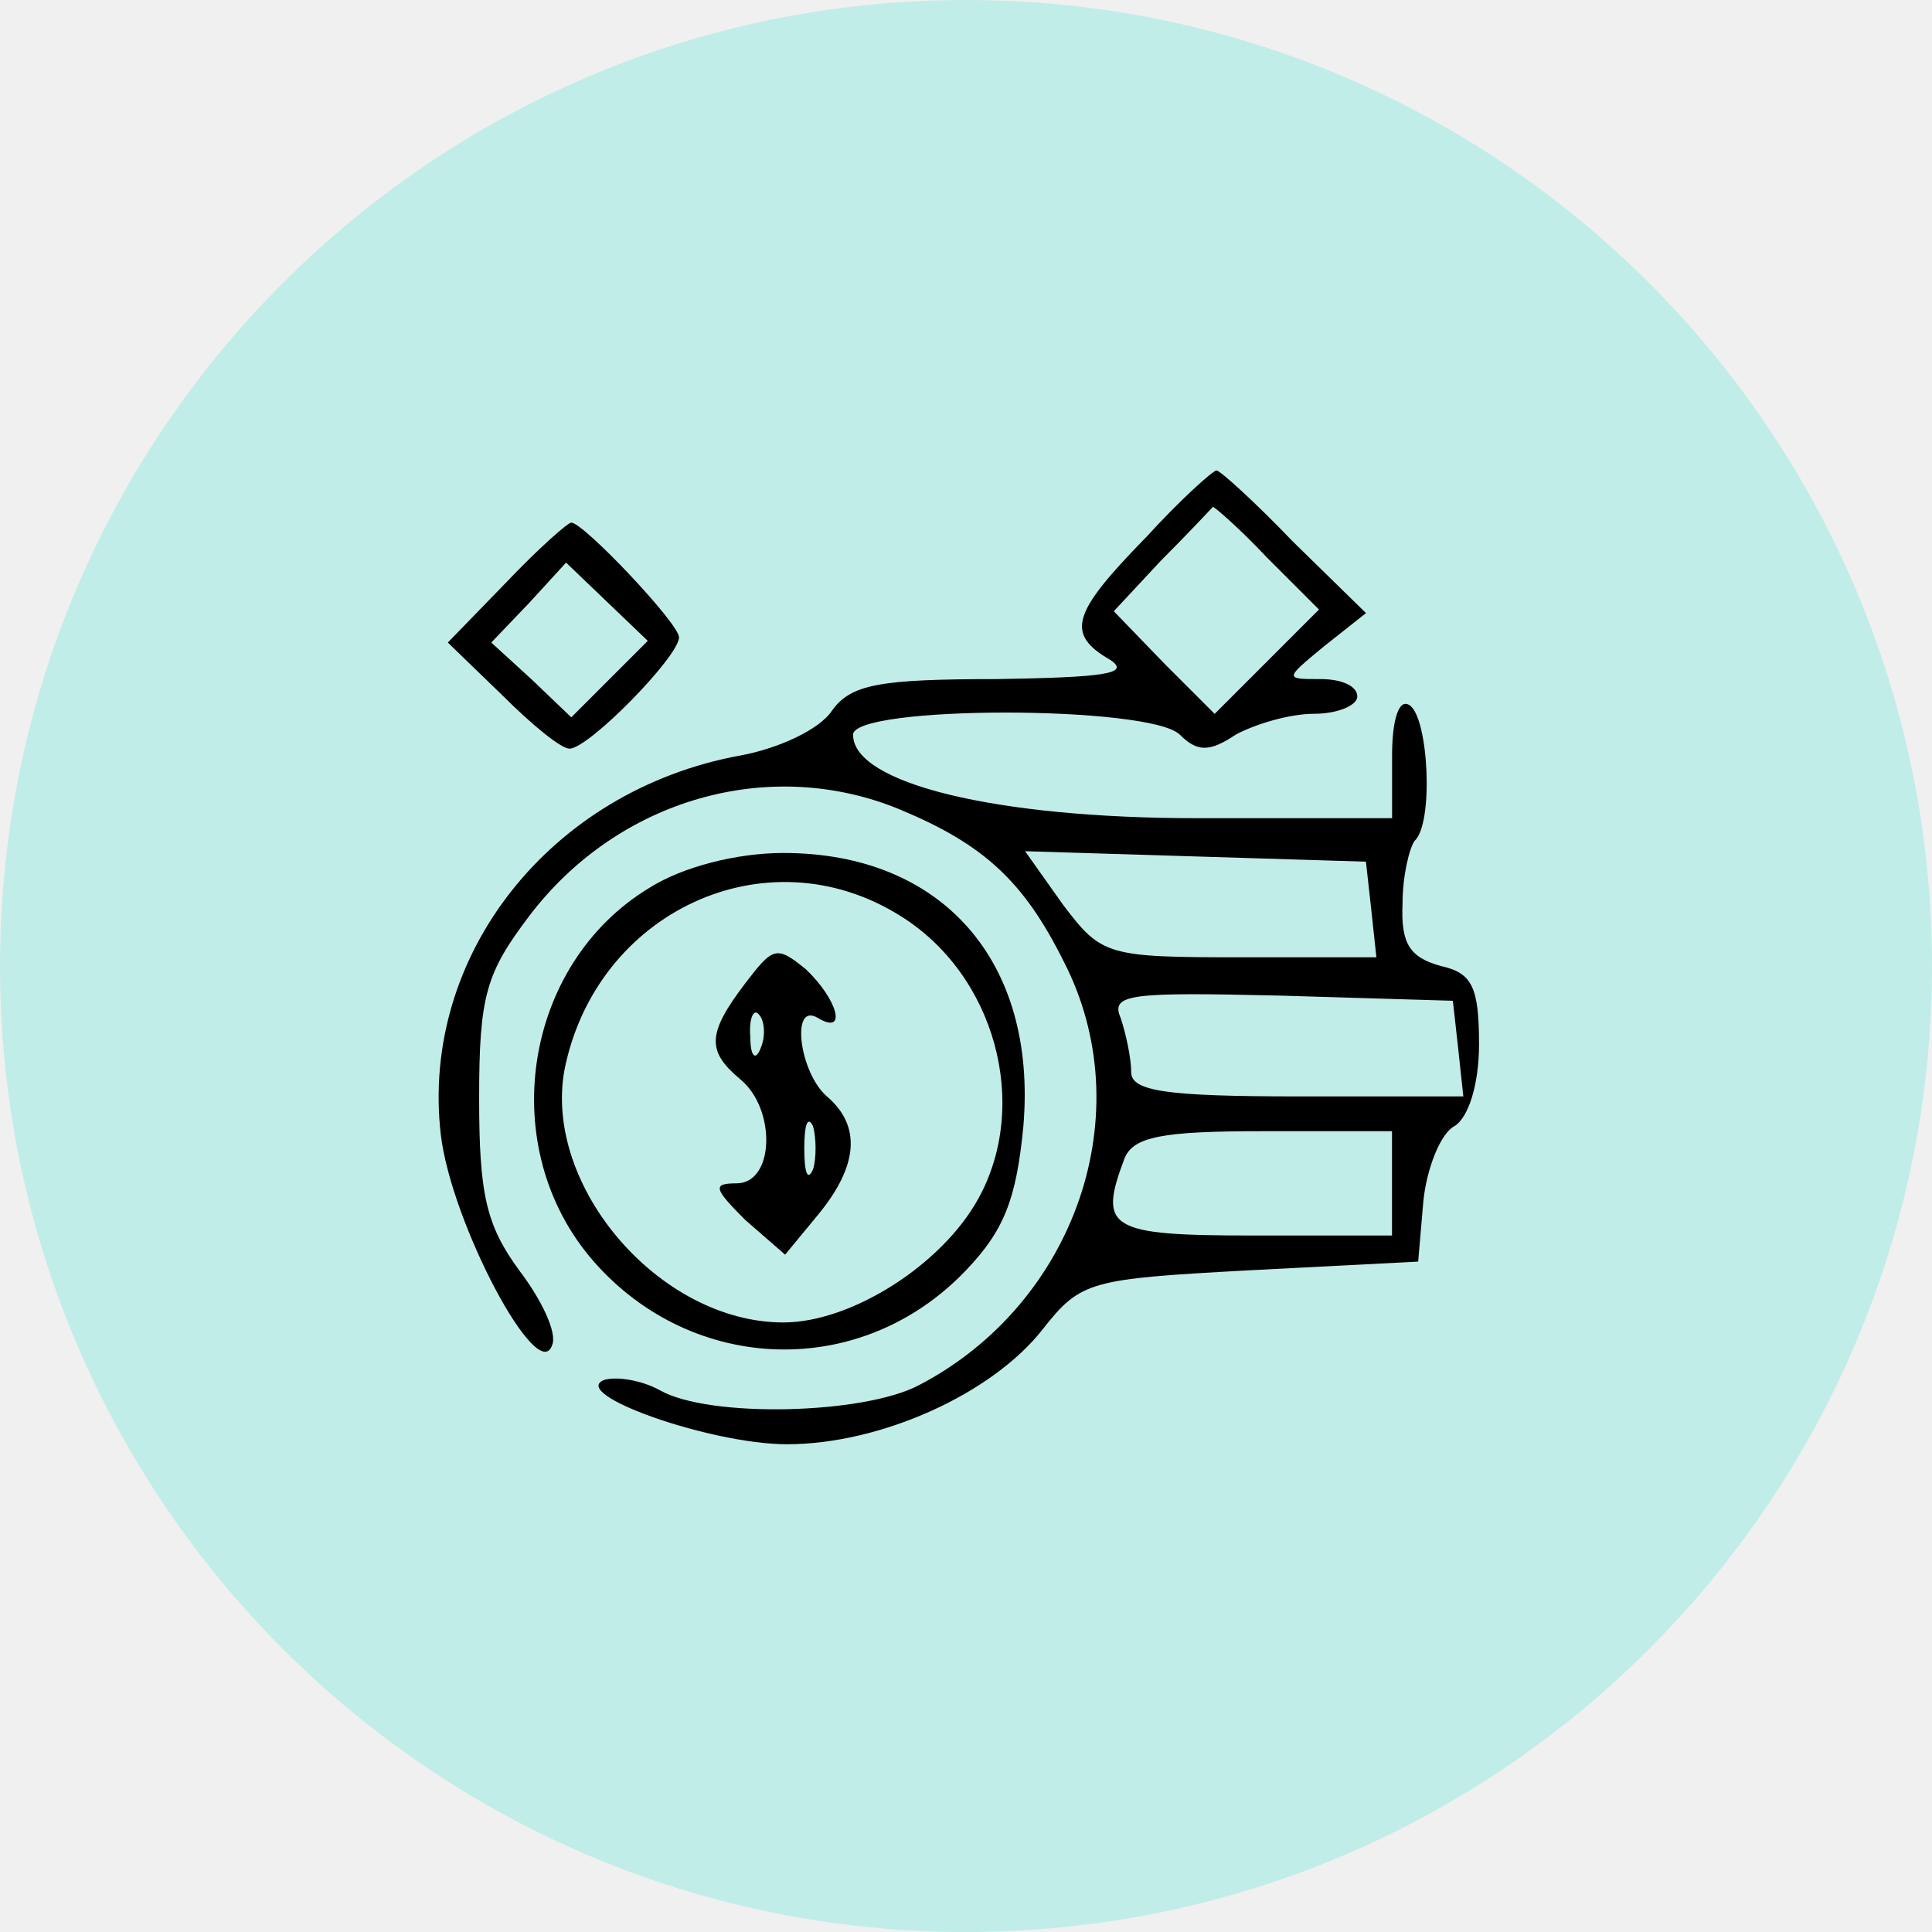
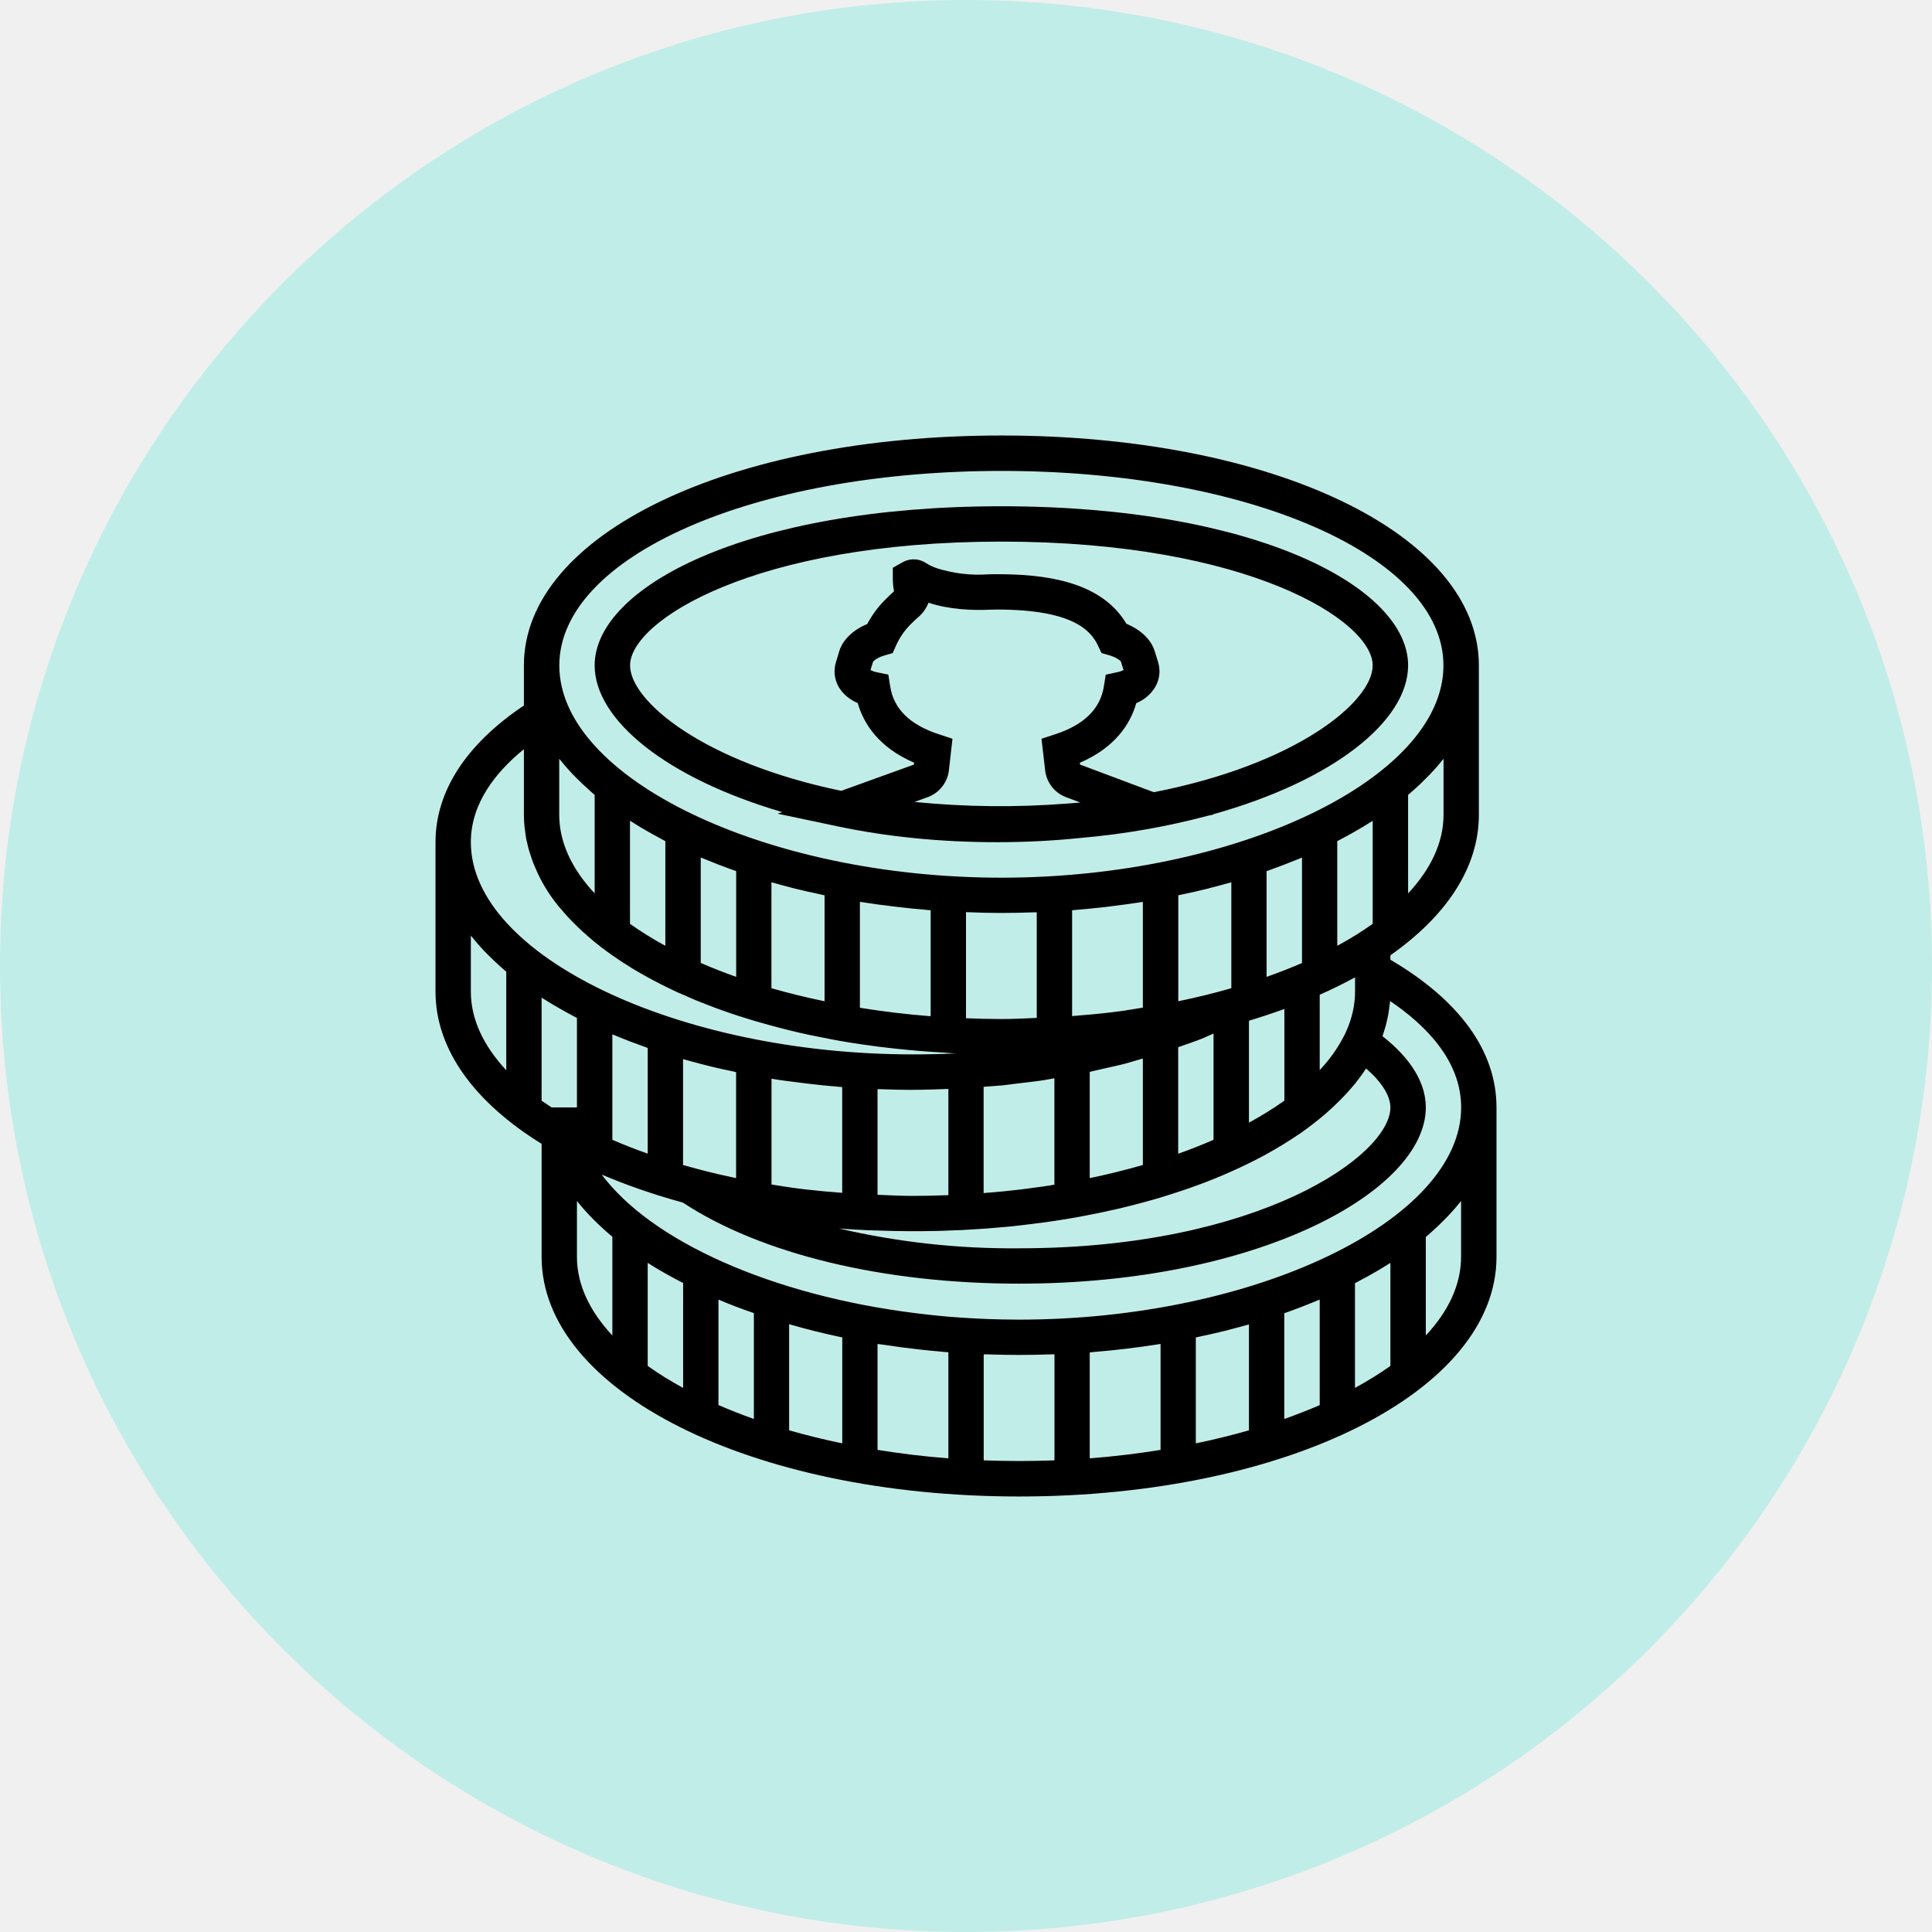
<svg xmlns="http://www.w3.org/2000/svg" width="24" height="24" fill="none">
  <g clip-path="url(#clip0_780_2488)">
    <circle cx="12" cy="12" r="12" fill="#C1EDE8" />
    <g clip-path="url(#clip1_780_2488)" fill="#000">
-       <path d="M14.225 6.686c-.907.93-.994 1.188-.432 1.512.259.173-.087.216-1.404.238-1.47 0-1.815.065-2.052.389-.152.237-.67.475-1.145.561-2.355.432-3.975 2.484-3.716 4.71.13 1.1 1.21 3.131 1.383 2.613.065-.151-.13-.562-.41-.929-.411-.561-.497-.95-.497-2.138 0-1.275.086-1.556.626-2.268C7.68 9.926 9.56 9.386 11.18 10.056c1.037.432 1.534.886 2.03 1.88.973 1.879.152 4.255-1.792 5.27-.692.367-2.614.41-3.219.065-.237-.13-.54-.173-.691-.13-.454.173 1.318.8 2.268.8 1.166 0 2.549-.627 3.175-1.426.476-.605.584-.627 2.57-.735l2.096-.108.065-.756c.043-.41.216-.842.389-.929.172-.108.302-.518.302-1.015 0-.713-.086-.886-.475-.972-.389-.108-.497-.28-.475-.778 0-.345.086-.69.15-.777.239-.216.174-1.534-.064-1.685-.13-.087-.216.173-.216.626v.778h-2.42c-2.505 0-4.276-.432-4.276-1.037 0-.367 3.694-.367 4.06 0 .217.216.368.216.692 0 .238-.13.67-.26.972-.26.302 0 .54-.107.54-.215 0-.13-.194-.216-.454-.216-.453 0-.453 0 .044-.41l.518-.41-.907-.887c-.475-.496-.907-.885-.95-.885-.044 0-.454.367-.886.842zm1.512.238l.648.648-.648.648-.648.648-.627-.627-.626-.648.583-.626c.346-.346.627-.648.648-.67.022 0 .324.26.67.627zm1.296 4.363l.065.605h-1.685c-1.664 0-1.728-.022-2.204-.648l-.475-.67 2.117.065 2.117.065.065.583zm1.08 1.728l.065.605h-2.052c-1.642 0-2.074-.065-2.074-.302 0-.173-.065-.476-.13-.67-.13-.302.108-.324 1.988-.28l2.138.064.065.583zm-.821 1.685v.648h-1.728c-1.793 0-1.922-.086-1.598-.95.107-.281.475-.346 1.728-.346h1.598v.648zM6.297 7.226l-.734.756.67.648c.367.367.734.67.842.67.238 0 1.36-1.145 1.36-1.383 0-.172-1.187-1.425-1.338-1.425-.044 0-.41.324-.8.734zm1.275 1.21l-.475.475-.497-.475-.497-.454.475-.497.454-.496.518.496.497.476-.475.475z" />
-       <path d="M8.069 11.028c-1.577.95-1.923 3.24-.692 4.644 1.232 1.404 3.327 1.469 4.623.108.475-.497.626-.885.713-1.793.173-2.052-1.015-3.391-2.981-3.391-.583 0-1.253.173-1.663.432zm3.11.346c1.188.734 1.62 2.354.972 3.52-.454.821-1.577 1.534-2.42 1.534-1.533 0-2.98-1.685-2.72-3.132.388-1.966 2.505-2.96 4.168-1.922z" />
-       <path d="M9.257 12.216c-.476.626-.476.842-.065 1.188.453.367.432 1.296-.043 1.296-.303 0-.281.065.108.454l.496.432.41-.497c.498-.605.54-1.102.109-1.469-.346-.302-.454-1.188-.108-.972.367.216.237-.238-.151-.605-.368-.302-.41-.28-.756.173zm.194.8c-.065.172-.13.107-.13-.13-.021-.238.044-.368.108-.281.065.065.087.259.022.41zm.648 1.511c-.065.152-.108.043-.108-.259s.043-.41.108-.28c.043.15.043.41 0 .54z" />
+       <path d="M9.716 10.088l-.056.02.758.16c.617.129 1.28.194 1.967.194.355 0 .703-.018 1.04-.053a9.25 9.25 0 001.59-.278l.06-.012-.007-.003c1.498-.419 2.424-1.16 2.424-1.85 0-.972-1.89-1.977-5.053-1.977-3.162 0-5.052 1.005-5.052 1.977 0 .675.888 1.4 2.33 1.822zm1.946-.967c-.357-.116-.56-.315-.603-.591l-.024-.15-.148-.03a.244.244 0 01-.073-.027l.031-.101c.008-.015.056-.055.146-.081l.098-.028.042-.094a.882.882 0 01.179-.261c.032-.034.06-.059.082-.079a.445.445 0 00.142-.192c.261.087.553.096.756.087l.096-.002c.936 0 1.164.257 1.255.45l.042.09.096.028c.09.026.139.067.145.078l.033.105a.245.245 0 01-.073.026l-.148.032-.024.149c-.044.276-.247.475-.603.591l-.171.056.047.408a.407.407 0 00.274.324l.162.06c-.053.006-.108.008-.161.013a10.705 10.705 0 01-1.9-.02l.146-.053a.407.407 0 00.28-.326l.046-.406-.17-.056zm.777-2.393c3.072 0 4.613.986 4.613 1.538 0 .452-.947 1.23-2.719 1.575l-.916-.343-.002-.023c.44-.19.627-.484.7-.74a.496.496 0 00.234-.198.387.387 0 00.037-.313l-.042-.135c-.044-.144-.173-.266-.351-.34-.325-.55-1.067-.616-1.608-.616-.038 0-.076 0-.114.002a1.714 1.714 0 01-.626-.074.574.574 0 01-.136-.063.28.28 0 00-.285-.02l-.133.075v.135c0 .042.003.093.013.148l.001.01a.327.327 0 00-.01.01c-.026.023-.059.053-.098.093-.09.09-.165.192-.224.303-.176.073-.303.194-.347.336l-.041.136a.387.387 0 00.036.313c.05.084.13.152.234.197.074.257.26.55.7.74l-.002.024-.903.326C8.74 9.47 7.827 8.71 7.827 8.266c0-.552 1.541-1.538 4.613-1.538z" />
+       <path d="M17.272 11.922v-.055c.693-.487 1.099-1.088 1.099-1.746V8.266c0-1.628-2.55-2.856-5.931-2.856-3.382 0-5.932 1.228-5.932 2.856v.498c-.716.48-1.098 1.065-1.098 1.698v1.856c0 .724.491 1.38 1.318 1.891v1.404c0 1.67 2.605 2.977 5.931 2.977s5.931-1.308 5.931-2.977v-1.856c0-.7-.458-1.33-1.318-1.835zm.879 1.835c0 1.405-2.566 2.636-5.492 2.636-.126 0-.252-.003-.376-.007l-.112-.005a10.06 10.06 0 01-.532-.038l-.091-.01c-1.808-.194-3.345-.846-4.017-1.67l-.027-.032-.029-.04c.31.132.645.249 1.006.347.975.641 2.493 1.008 4.178 1.008 2.977 0 5.053-1.153 5.053-2.189 0-.305-.186-.609-.538-.885l.015-.048c.007-.023.015-.045.021-.068.008-.027.014-.053.02-.08l.015-.07.012-.08.009-.071.002-.02c.454.307.883.749.883 1.322zm-4.584 3.04l.02-.002a11.046 11.046 0 00.83-.1v1.316c-.284.046-.578.082-.88.105V16.8l.03-.002zm1.289-.183l.036-.008a9.56 9.56 0 00.35-.08l.044-.012c.077-.02.154-.04.229-.062v1.316a9.03 9.03 0 01-.66.162v-1.316zm1.098-.301l.035-.012.05-.018c.09-.033.179-.067.266-.103l.074-.03a.882.882 0 01.015-.005v1.31c-.14.06-.287.118-.44.172v-1.314zm.879-.373l.11-.06c.022-.01.043-.022.064-.034.085-.047.167-.096.246-.146l.019-.012v1.28c-.134.095-.28.186-.44.273V15.94zm-8.787-.252c.137.088.285.17.44.25v1.303a4.263 4.263 0 01-.44-.273v-1.28zm-1.318-3.295l.019.012c.079.05.161.099.246.146l.063.035c.037.02.073.04.111.059v1.112h-.315a4.006 4.006 0 01-.124-.084v-1.28zm.967.492c.087.036.176.07.267.102.017.006.033.013.05.018.01.005.023.008.034.013v1.313a6.76 6.76 0 01-.439-.172v-1.31l.015.006.073.03zm1.064.345c.114.03.23.056.349.08l.036.009v1.316l-.037-.008a8.882 8.882 0 01-.622-.155v-1.315l.23.062.044.011zm1.281.232c.124.015.248.028.374.038l.02.002.028.002v1.314a11.45 11.45 0 01-.45-.042c-.071-.008-.142-.018-.212-.028-.073-.01-.144-.023-.216-.034V13.4c.118.02.24.036.361.05l.095.012zm1.301.076c.148 0 .294-.005.44-.011v1.32h-.014c-.141.005-.283.009-.426.009-.147 0-.293-.008-.44-.014V13.53h.03c.136.005.272.009.41.009zm-4.393-4.11l.011.012c.049.061.101.121.157.18l.039.039c.05.05.101.1.156.148l.038.035.038.032v1.224c-.282-.302-.44-.633-.44-.977v-.694zm.878.768l.02.012c.078.05.16.099.245.146l.064.035.11.06v1.3a4.264 4.264 0 01-.439-.273v-1.28zm.88.457l.014.005.074.03c.087.036.175.07.266.103l.05.018.035.012v1.314a6.757 6.757 0 01-.44-.173v-1.31zm.878.307c.075.022.151.042.229.062l.044.012c.114.028.231.055.35.08l.036.008v1.316a9.03 9.03 0 01-.66-.162V10.96zm1.098.243a10.124 10.124 0 00.457.062c.123.015.248.028.373.038l.02.002.029.002v1.317a10.669 10.669 0 01-.879-.105v-1.316zm1.758.138c.137 0 .274-.003.41-.008h.029v1.312c-.146.006-.292.014-.44.014-.147 0-.294-.004-.439-.01v-1.317h.03c.135.006.272.009.41.009zm.927-.038c.126-.01.25-.023.373-.037l.095-.012c.122-.015.243-.032.362-.05v1.313c-.083.013-.164.028-.247.04l-.132.017c-.165.02-.332.035-.5.048v-1.315c.01 0 .02 0 .029-.002a.326.326 0 01.02-.002zm1.655-.27l.044-.011c.078-.02.154-.04.23-.062v1.316a8.966 8.966 0 01-.659.162v-1.316l.036-.008a9.43 9.43 0 00.35-.08zm.797-.242c.09-.033.18-.067.266-.102l.075-.03.014-.006v1.31c-.14.06-.286.118-.44.172v-1.313l.036-.013.049-.018zm.969-.437c.084-.047.167-.096.246-.146l.018-.012v1.28c-.133.095-.28.187-.44.273v-1.3l.112-.06.064-.035zm-5.99 4.929h.025l.028.002.055.001a12.229 12.229 0 00.741.005l.099-.003.04-.002.061-.002.102-.004.118-.007.178-.011.13-.011.162-.014.128-.014.159-.019.128-.017c.05-.007.102-.013.152-.021l.127-.02.148-.025.125-.024.142-.028c.042-.008.083-.018.124-.027l.137-.03.12-.03.134-.034.116-.032c.044-.012.088-.024.13-.037l.114-.036.125-.04.11-.037.12-.043.107-.04.116-.046.102-.043a6.256 6.256 0 00.41-.192l.1-.053a5.359 5.359 0 00.44-.269 4.299 4.299 0 00.307-.237 3.638 3.638 0 00.262-.252 3.854 3.854 0 00.114-.131l.054-.07.047-.065.035-.052c.195.169.302.34.302.484 0 .594-1.628 1.75-4.613 1.75a9.51 9.51 0 01-2.236-.246c.124.01.249.016.375.022zm3.838-.951v-1.323l.042-.015c.08-.029.163-.056.241-.087.054-.021.104-.046.156-.068v1.32c-.14.061-.286.119-.439.173zm-.926-1.057c.092-.021.185-.04.275-.064.072-.02.14-.042.212-.062v1.323a9.03 9.03 0 01-.66.163v-1.32l.173-.04zm1.805.67V12.68c.151-.046.297-.094.44-.146v1.139c-.134.095-.281.186-.44.273zm-3.079-.46c.073-.008.144-.019.216-.027.105-.013.212-.024.316-.04l.13-.023v1.321l-.055.01c-.066.01-.132.02-.199.028-.051.007-.103.015-.155.021a10.69 10.69 0 01-.46.045l-.01.001v-1.32c.073-.007.146-.01.217-.017zm4.397-1.167c0 .167-.038.331-.108.49l-.02.042a1.797 1.797 0 01-.265.392l-.04.045-.006.007v-.937c.153-.068.3-.14.439-.216v.177zm-7.908 3.826c.141.06.288.116.44.168v1.315a6.76 6.76 0 01-.44-.173v-1.31zm.878.306c.213.061.432.117.66.164v1.316a9.031 9.031 0 01-.66-.162V16.45zm1.099.245l.104.014a8.876 8.876 0 00.409.054c.083.01.168.018.252.025.038.004.075.008.114.01v1.318a10.671 10.671 0 01-.88-.105v-1.316zm7.03-7.268v.695c0 .343-.158.674-.44.976V9.875l.037-.033.039-.034c.055-.049.107-.098.156-.149l.039-.039c.056-.059.108-.118.157-.18l.011-.013zM12.44 5.85c3.079 0 5.491 1.062 5.491 2.417 0 1.404-2.566 2.636-5.492 2.636-2.925 0-5.491-1.232-5.491-2.636 0-1.355 2.412-2.417 5.492-2.417zM6.508 9.306v.815c0 .051.003.101.008.152l.007.05c.004.033.008.066.014.099l.014.058c.007.03.013.06.022.088l.02.062.028.082.027.064a1.913 1.913 0 00.346.546 2.15 2.15 0 00.117.128l.068.067.06.057.074.065.065.056.081.064.07.053.087.062.073.05c.03.021.063.042.096.062l.074.047.108.063.073.041c.045.025.091.05.138.073l.052.027c.064.032.13.064.197.095l.071.03.137.06.088.035.129.05c.032.013.065.024.097.036l.128.045.103.034a7.988 7.988 0 00.37.11l.113.03.135.035a8.82 8.82 0 00.256.059l.119.024a8.618 8.618 0 00.535.094 10.057 10.057 0 00.436.055 12.432 12.432 0 00.288.027 10.847 10.847 0 00.297.02c.039.004.077.006.117.008l.025.002c-.176.008-.352.012-.53.012-2.925 0-5.492-1.231-5.492-2.636 0-.484.311-.872.66-1.156zm-.659 3.012v-.694l.012.013c.048.06.101.12.157.18l.038.038c.05.05.102.1.156.149l.039.034.038.033v1.224c-.282-.303-.44-.633-.44-.977zm1.318 3.295v-.694c.123.155.272.303.44.445v1.226c-.282-.302-.44-.633-.44-.977zm5.053 2.528v-1.317h.032a11.212 11.212 0 00.817 0h.03v1.317a11.589 11.589 0 01-.88 0zm5.93-3.222v.694c0 .344-.156.675-.438.977v-1.224l.037-.032.039-.035c.054-.048.107-.098.156-.148l.038-.039c.056-.059.109-.119.157-.18l.012-.013z" />
    </g>
  </g>
  <defs>
    <clipPath id="clip0_780_2488">
      <path fill="#fff" d="M0 0h24v24H0z" />
    </clipPath>
    <clipPath id="clip1_780_2488">
-       <path fill="#fff" transform="translate(5.412 5.412)" d="M0 0h13.177v13.177H0z" />
+       <path fill="#fff" transform="translate(5.41 5.41)" d="M0 0h13.18v13.18H0z" />
    </clipPath>
  </defs>
</svg>
